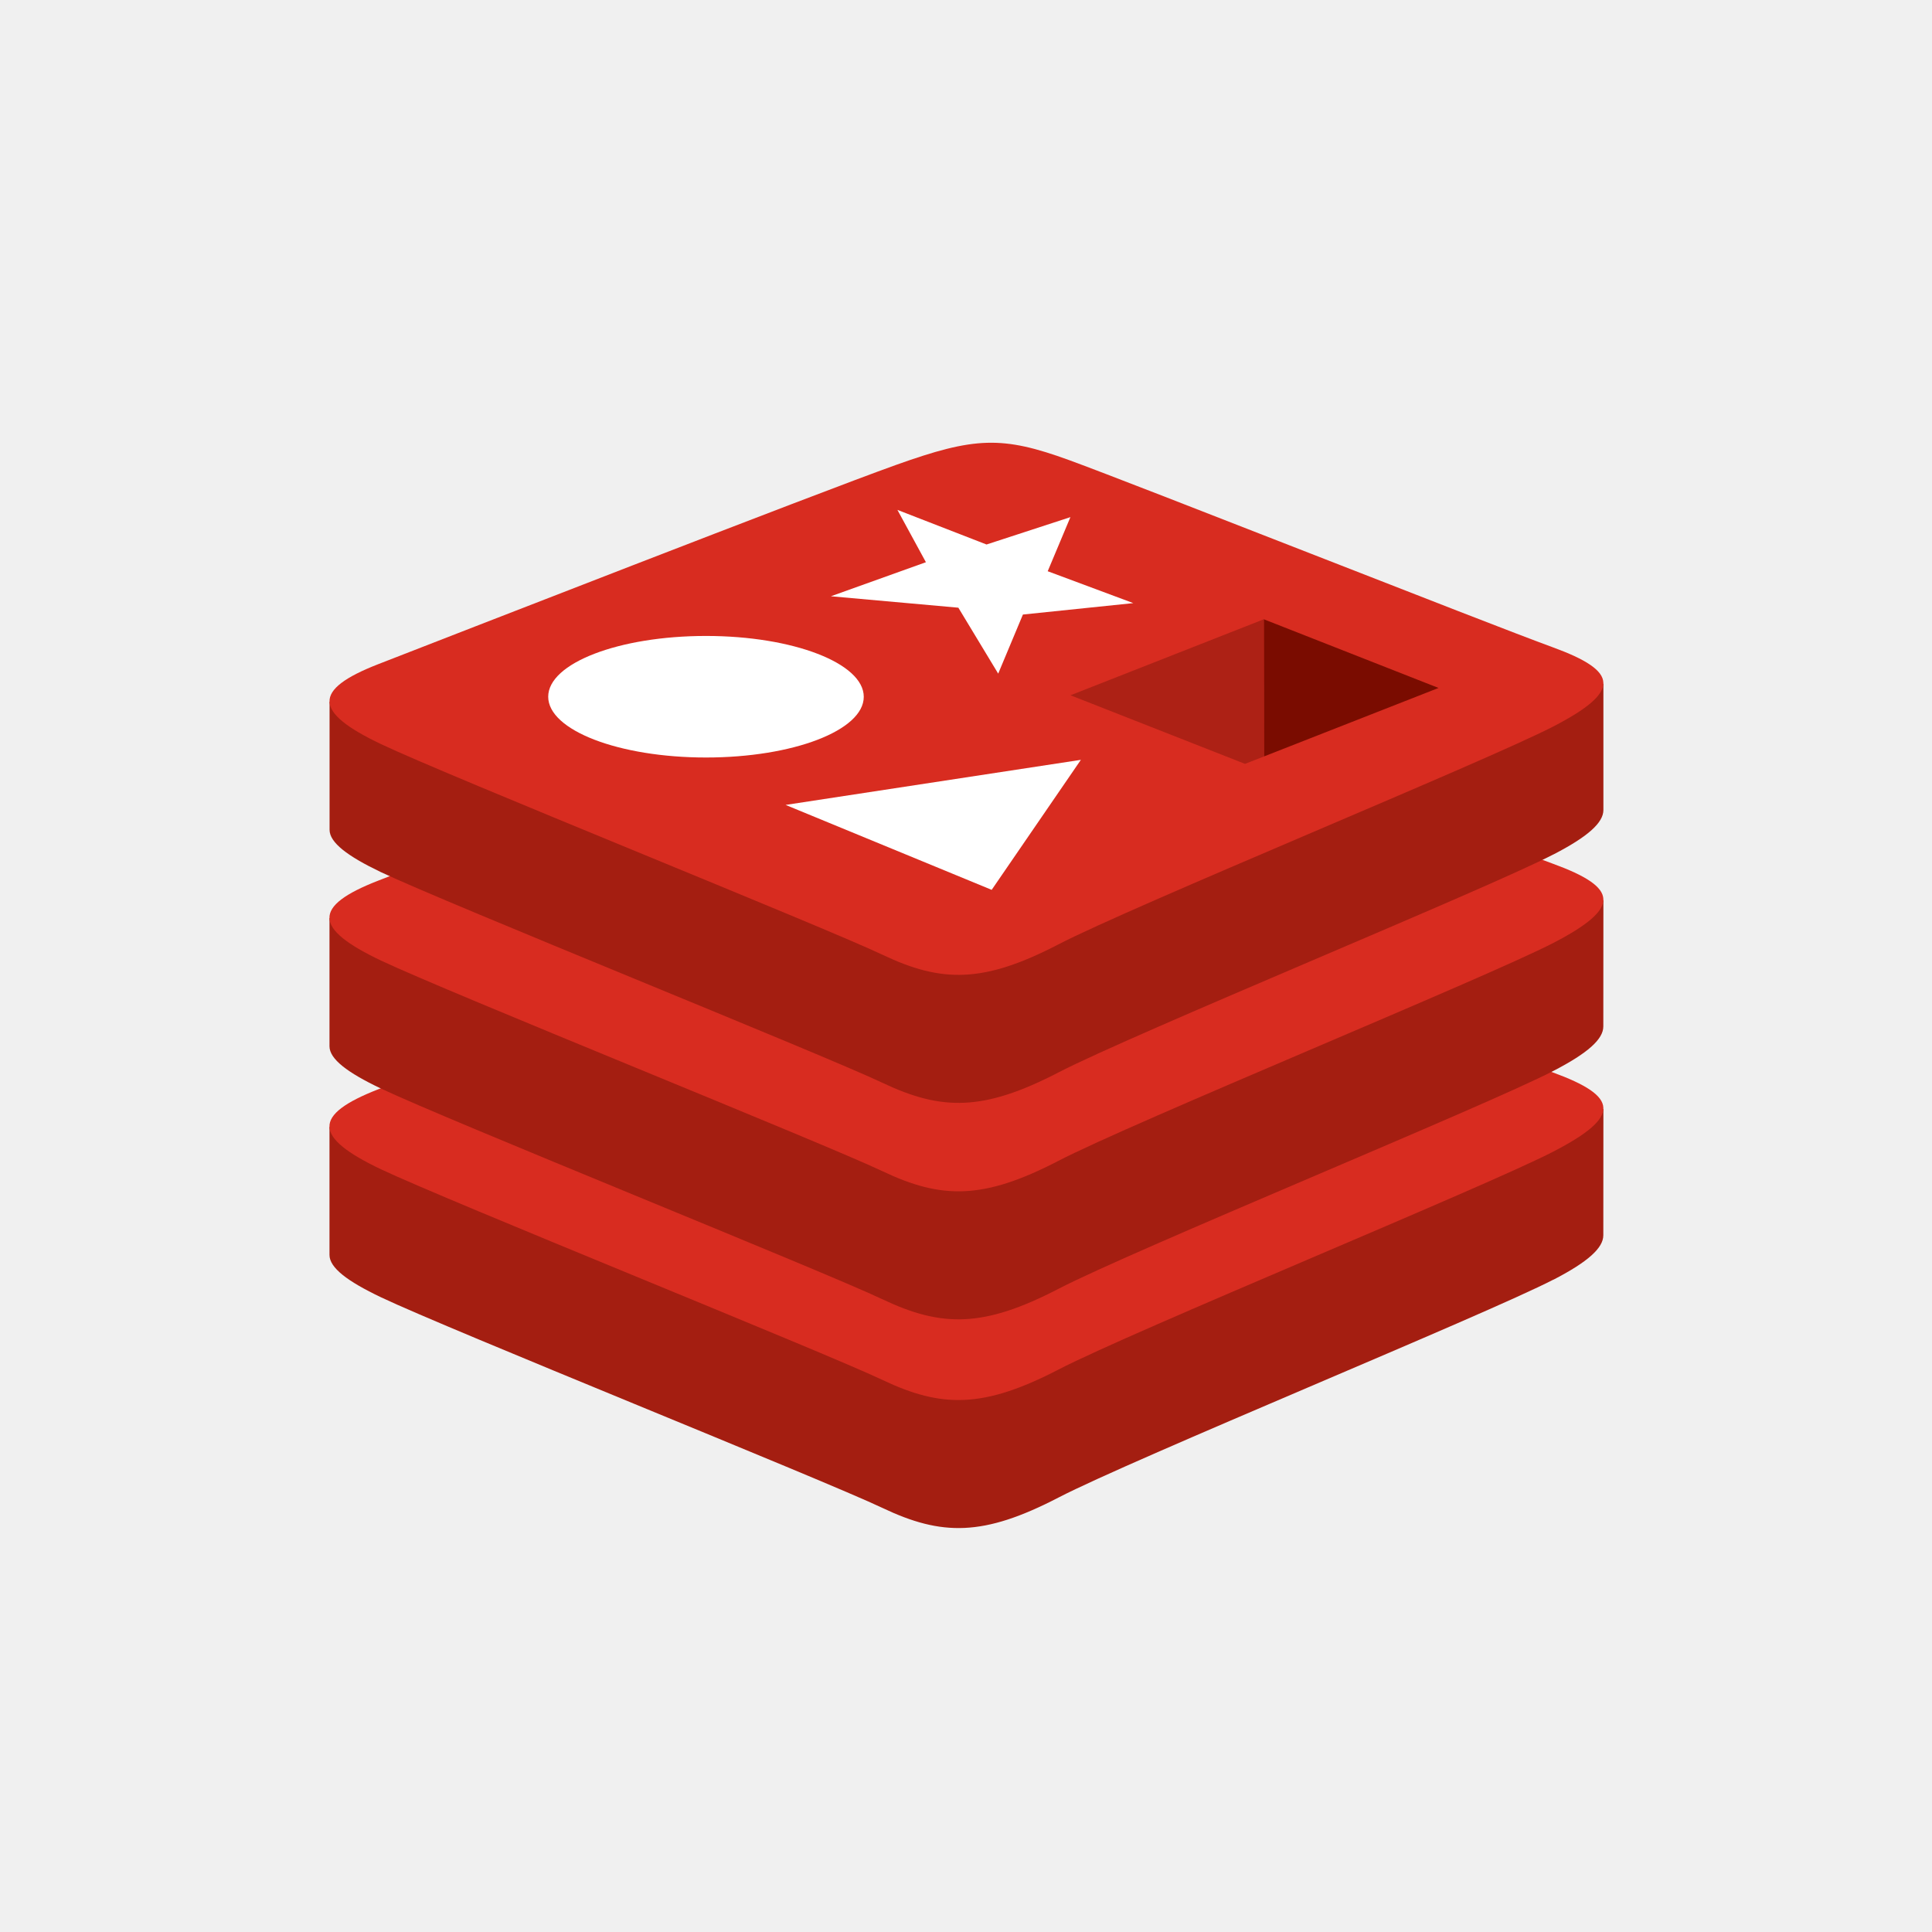
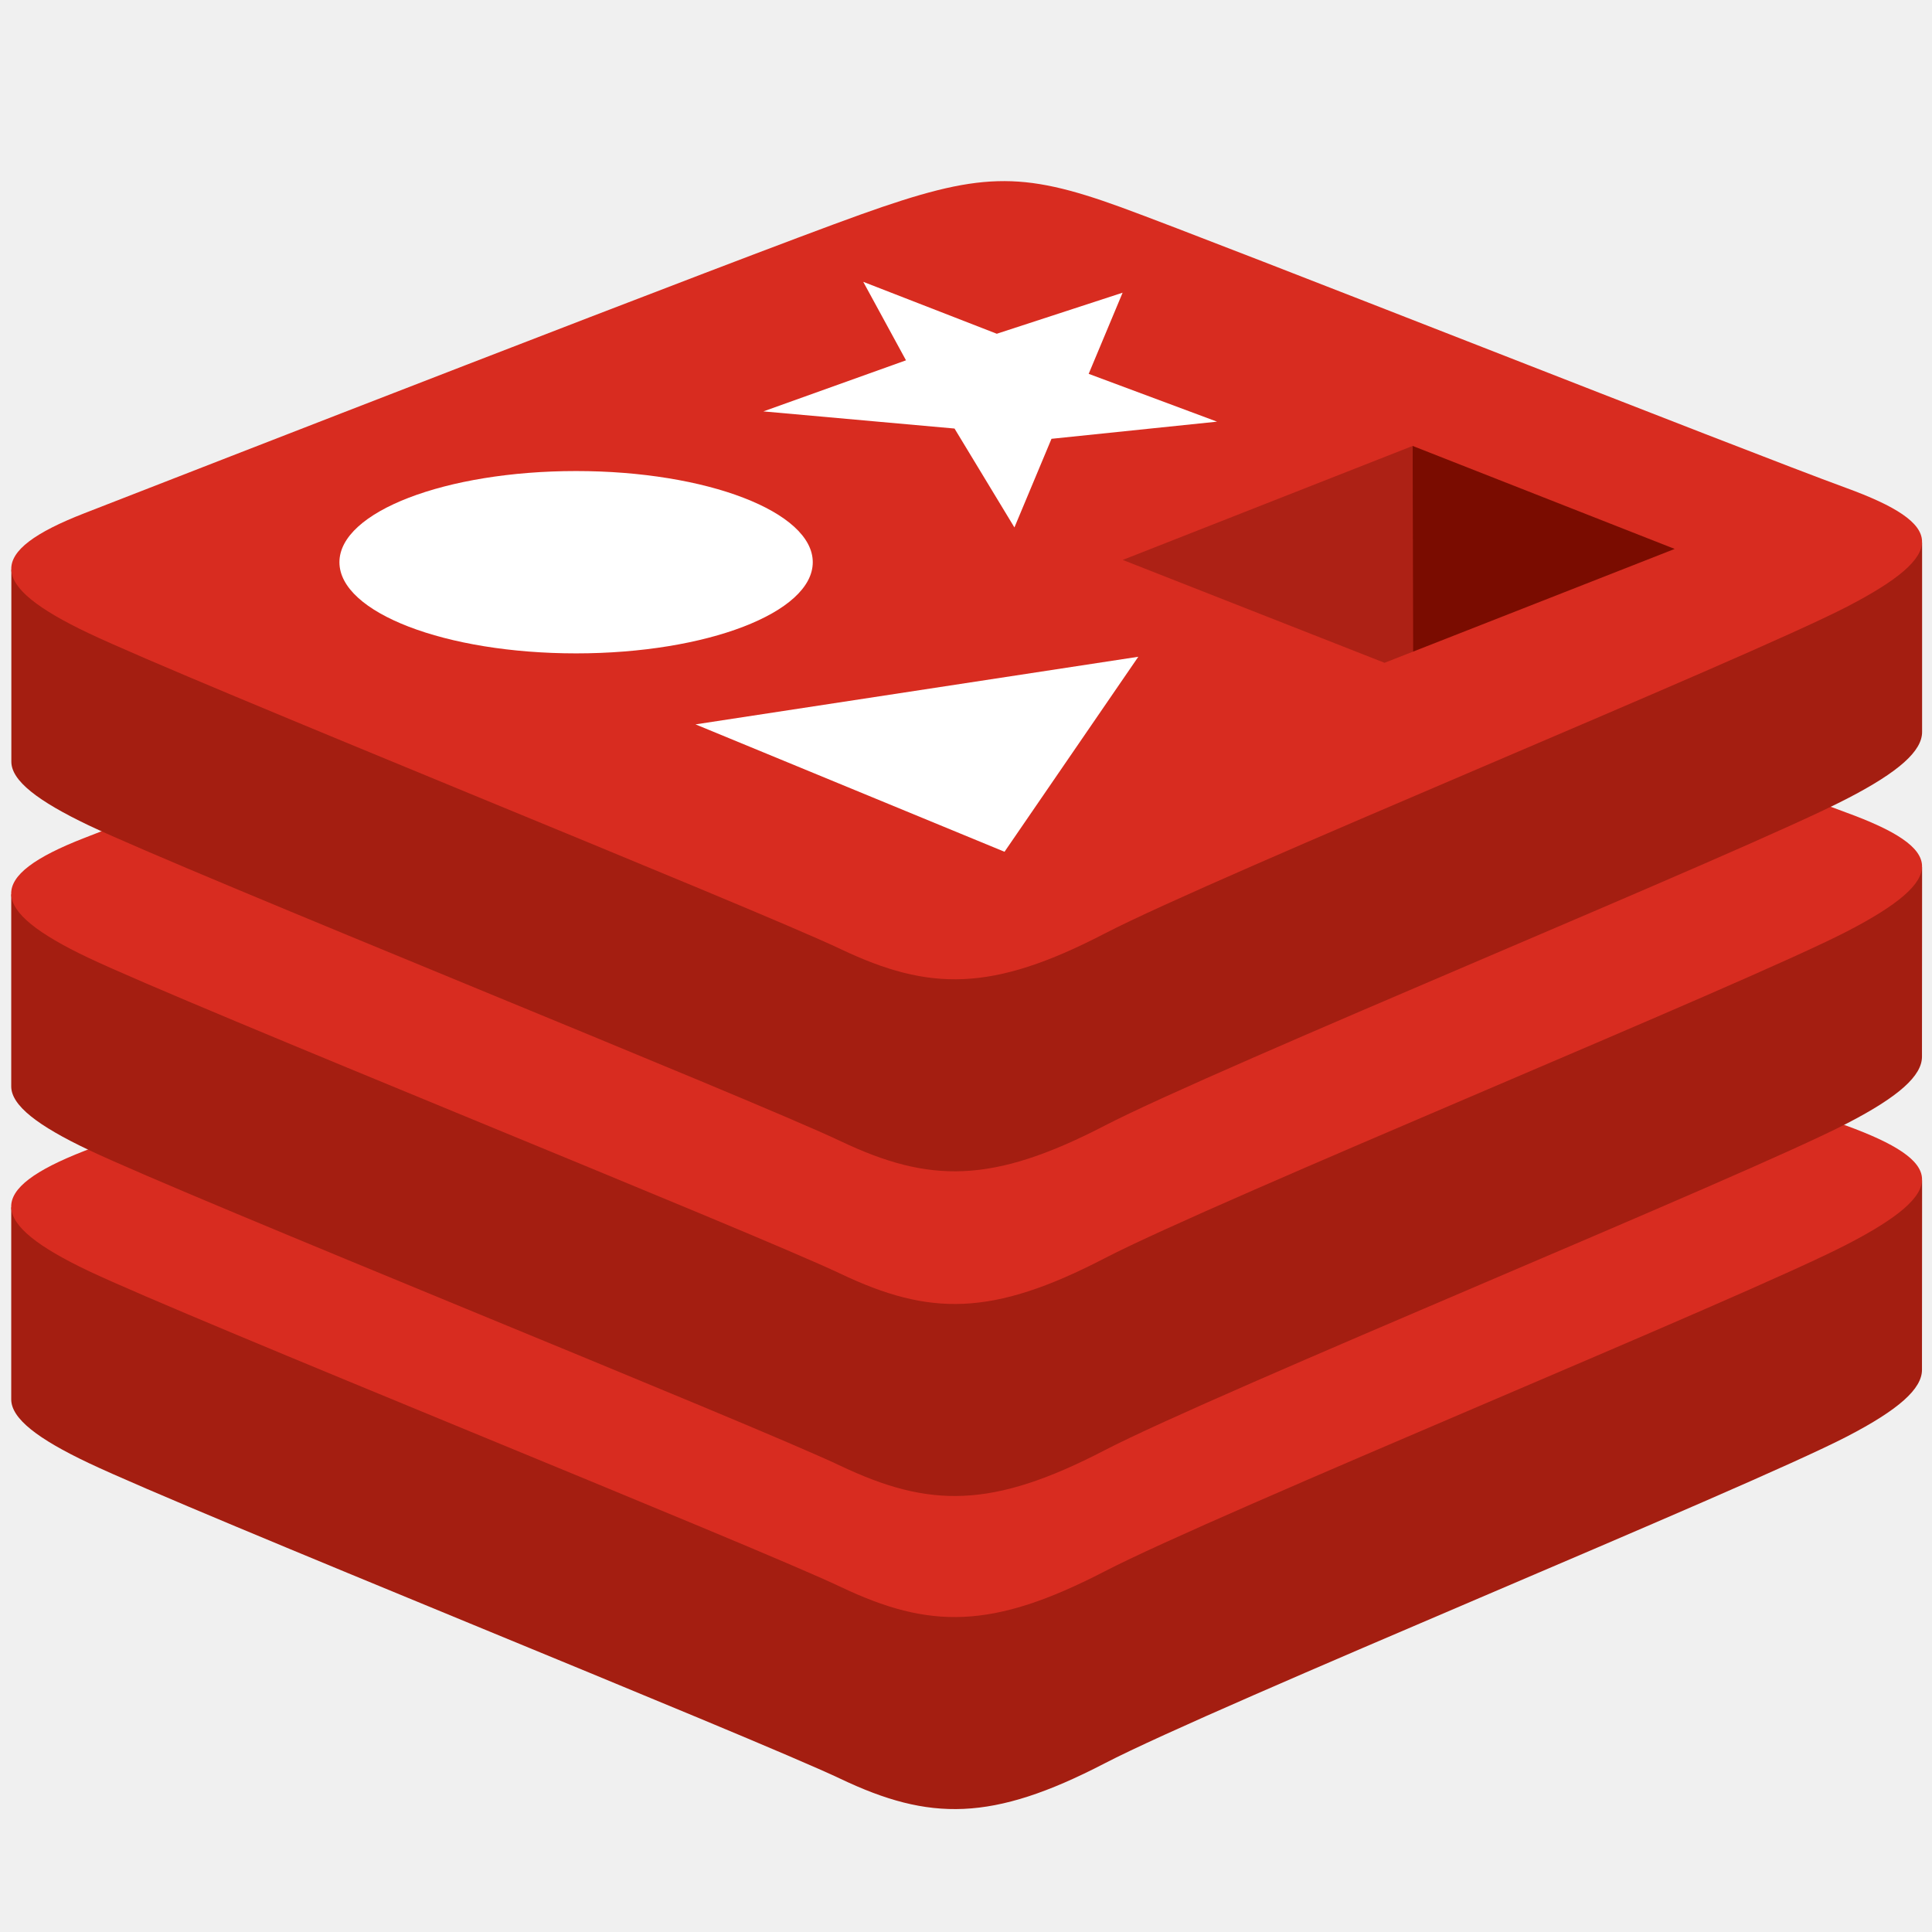
- <svg xmlns="http://www.w3.org/2000/svg" width="24" height="24" fill="none">
-   <path d="M19.297 15.896c-.845.437-5.219 2.225-6.15 2.708-.931.483-1.449.478-2.185.128s-5.391-2.218-6.23-2.617c-.419-.2-.639-.367-.639-.526V14s6.06-1.311 7.039-1.66c.979-.35 1.318-.362 2.15-.059.834.304 5.812 1.197 6.636 1.496l-.001 1.568c0 .157-.19.33-.62.552z" fill="#A41E11" />
-   <path d="M19.297 14.305c-.845.438-5.219 2.226-6.15 2.709-.931.482-1.449.478-2.185.128s-5.391-2.22-6.23-2.617c-.838-.399-.856-.673-.032-.994.824-.32 5.453-2.126 6.432-2.475.979-.349 1.318-.361 2.15-.058.834.303 5.182 2.024 6.005 2.323.823.3.855.547.01.984z" fill="#D82C20" />
-   <path d="M19.297 13.303c-.845.438-5.219 2.225-6.15 2.708-.931.483-1.449.478-2.185.129-.736-.35-5.391-2.22-6.23-2.618-.419-.199-.639-.367-.639-.525v-1.59s6.06-1.312 7.039-1.66c.979-.35 1.318-.362 2.15-.06.834.304 5.812 1.197 6.636 1.496l-.001 1.568c0 .157-.19.33-.62.552z" fill="#A41E11" />
-   <path d="M19.297 11.713c-.845.437-5.219 2.225-6.15 2.708-.931.483-1.449.478-2.185.128s-5.391-2.219-6.23-2.617c-.838-.398-.856-.673-.032-.993.824-.32 5.453-2.127 6.432-2.475.979-.35 1.318-.362 2.15-.059.834.303 5.182 2.024 6.005 2.323.823.3.855.547.01.985z" fill="#D82C20" />
-   <path d="M19.297 10.614c-.845.438-5.219 2.226-6.15 2.709-.931.482-1.449.477-2.185.128-.736-.35-5.391-2.22-6.23-2.617-.418-.2-.638-.368-.638-.526v-1.59s6.06-1.312 7.038-1.66c.979-.35 1.319-.362 2.151-.059.833.303 5.812 1.196 6.635 1.495v1.568c0 .157-.19.33-.62.552h-.001z" fill="#A41E11" />
-   <path d="M19.297 9.024c-.845.437-5.219 2.225-6.15 2.708-.931.483-1.449.478-2.185.128s-5.391-2.218-6.23-2.617c-.837-.398-.855-.673-.032-.993.824-.32 5.453-2.126 6.432-2.475.979-.35 1.318-.362 2.15-.059.834.304 5.182 2.024 6.005 2.324.823.3.855.546.01.984z" fill="#D82C20" />
-   <path d="M14.079 7.492l-1.372.142-.307.734-.495-.819-1.583-.142 1.18-.423-.354-.65 1.107.43 1.042-.34-.282.672 1.063.396zm-1.76 3.562l-2.56-1.055 3.668-.56-1.108 1.615zM8.77 9.41c1.083 0 1.96-.337 1.96-.754S9.853 7.9 8.77 7.9c-1.082 0-1.96.338-1.96.755s.878.755 1.96.755z" fill="#fff" />
-   <path d="M15.7 7.693l2.17.853-2.169.851-.002-1.704z" fill="#7A0C00" />
-   <path d="M13.298 8.637l2.401-.944.002 1.704-.235.092-2.168-.852z" fill="#AD2115" />
+ <svg xmlns="http://www.w3.org/2000/svg" width="16" height="16" viewBox="0 0 16 16" fill="none">
+   <path d="M15.297 11.896C14.453 12.333 10.078 14.121 9.147 14.604C8.216 15.087 7.698 15.082 6.962 14.732C6.227 14.383 1.571 12.514 0.732 12.115C0.313 11.916 0.093 11.748 0.093 11.589V9.999C0.093 9.999 6.154 8.688 7.132 8.339C8.111 7.99 8.45 7.977 9.283 8.28C10.116 8.584 15.094 9.477 15.918 9.776L15.917 11.344C15.917 11.501 15.727 11.673 15.297 11.896V11.896Z" fill="#A41E11" />
+   <path d="M15.297 10.305C14.453 10.743 10.078 12.531 9.147 13.014C8.216 13.496 7.698 13.492 6.962 13.142C6.227 12.793 1.571 10.923 0.732 10.525C-0.106 10.126 -0.124 9.852 0.7 9.531C1.524 9.211 6.154 7.405 7.132 7.056C8.111 6.707 8.45 6.695 9.283 6.998C10.116 7.301 14.464 9.022 15.287 9.321C16.11 9.621 16.142 9.868 15.297 10.305V10.305Z" fill="#D82C20" />
+   <path d="M15.297 9.303C14.453 9.741 10.078 11.528 9.147 12.011C8.216 12.494 7.698 12.489 6.962 12.14C6.227 11.79 1.571 9.921 0.732 9.522C0.313 9.323 0.093 9.155 0.093 8.997V7.407C0.093 7.407 6.154 6.095 7.132 5.746C8.111 5.397 8.45 5.385 9.283 5.688C10.116 5.991 15.094 6.884 15.918 7.183L15.917 8.751C15.917 8.908 15.727 9.081 15.297 9.303V9.303Z" fill="#A41E11" />
+   <path d="M15.297 7.713C14.453 8.15 10.078 9.938 9.147 10.421C8.216 10.904 7.698 10.899 6.962 10.549C6.227 10.2 1.571 8.33 0.732 7.932C-0.106 7.534 -0.124 7.259 0.7 6.939C1.524 6.618 6.154 4.812 7.132 4.464C8.111 4.115 8.45 4.102 9.283 4.405C10.116 4.708 14.464 6.429 15.287 6.728C16.11 7.028 16.142 7.275 15.297 7.713V7.713Z" fill="#D82C20" />
+   <path d="M15.297 6.614C14.453 7.052 10.078 8.84 9.147 9.323C8.216 9.805 7.698 9.8 6.962 9.451C6.227 9.101 1.571 7.232 0.732 6.834C0.314 6.634 0.094 6.466 0.094 6.308V4.718C0.094 4.718 6.154 3.406 7.133 3.058C8.111 2.708 8.451 2.696 9.283 2.999C10.116 3.302 15.095 4.195 15.918 4.494L15.918 6.062C15.918 6.219 15.727 6.392 15.297 6.614H15.297Z" fill="#A41E11" />
+   <path d="M15.297 5.024C14.453 5.461 10.078 7.249 9.147 7.732C8.216 8.215 7.698 8.21 6.962 7.86C6.227 7.511 1.571 5.642 0.732 5.243C-0.105 4.845 -0.123 4.57 0.7 4.25C1.524 3.929 6.154 2.124 7.132 1.775C8.111 1.425 8.45 1.413 9.283 1.716C10.116 2.02 14.464 3.74 15.287 4.04C16.11 4.34 16.142 4.586 15.297 5.024V5.024Z" fill="#D82C20" />
+   <path d="M10.079 3.492L8.708 3.634L8.401 4.368L7.905 3.549L6.322 3.407L7.503 2.984L7.149 2.334L8.255 2.764L9.297 2.424L9.016 3.096L10.079 3.492ZM8.319 7.054L5.76 5.999L9.427 5.439L8.319 7.054Z" fill="white" />
+   <path d="M4.771 5.411C5.853 5.411 6.731 5.073 6.731 4.656C6.731 4.239 5.853 3.901 4.771 3.901C3.688 3.901 2.811 4.239 2.811 4.656C2.811 5.073 3.688 5.411 4.771 5.411Z" fill="white" />
+   <path d="M11.699 3.693L13.869 4.546L11.701 5.397L11.699 3.693Z" fill="#7A0C00" />
+   <path d="M9.298 4.637L11.699 3.693L11.701 5.397L11.466 5.489L9.298 4.637Z" fill="#AD2115" />
</svg>
